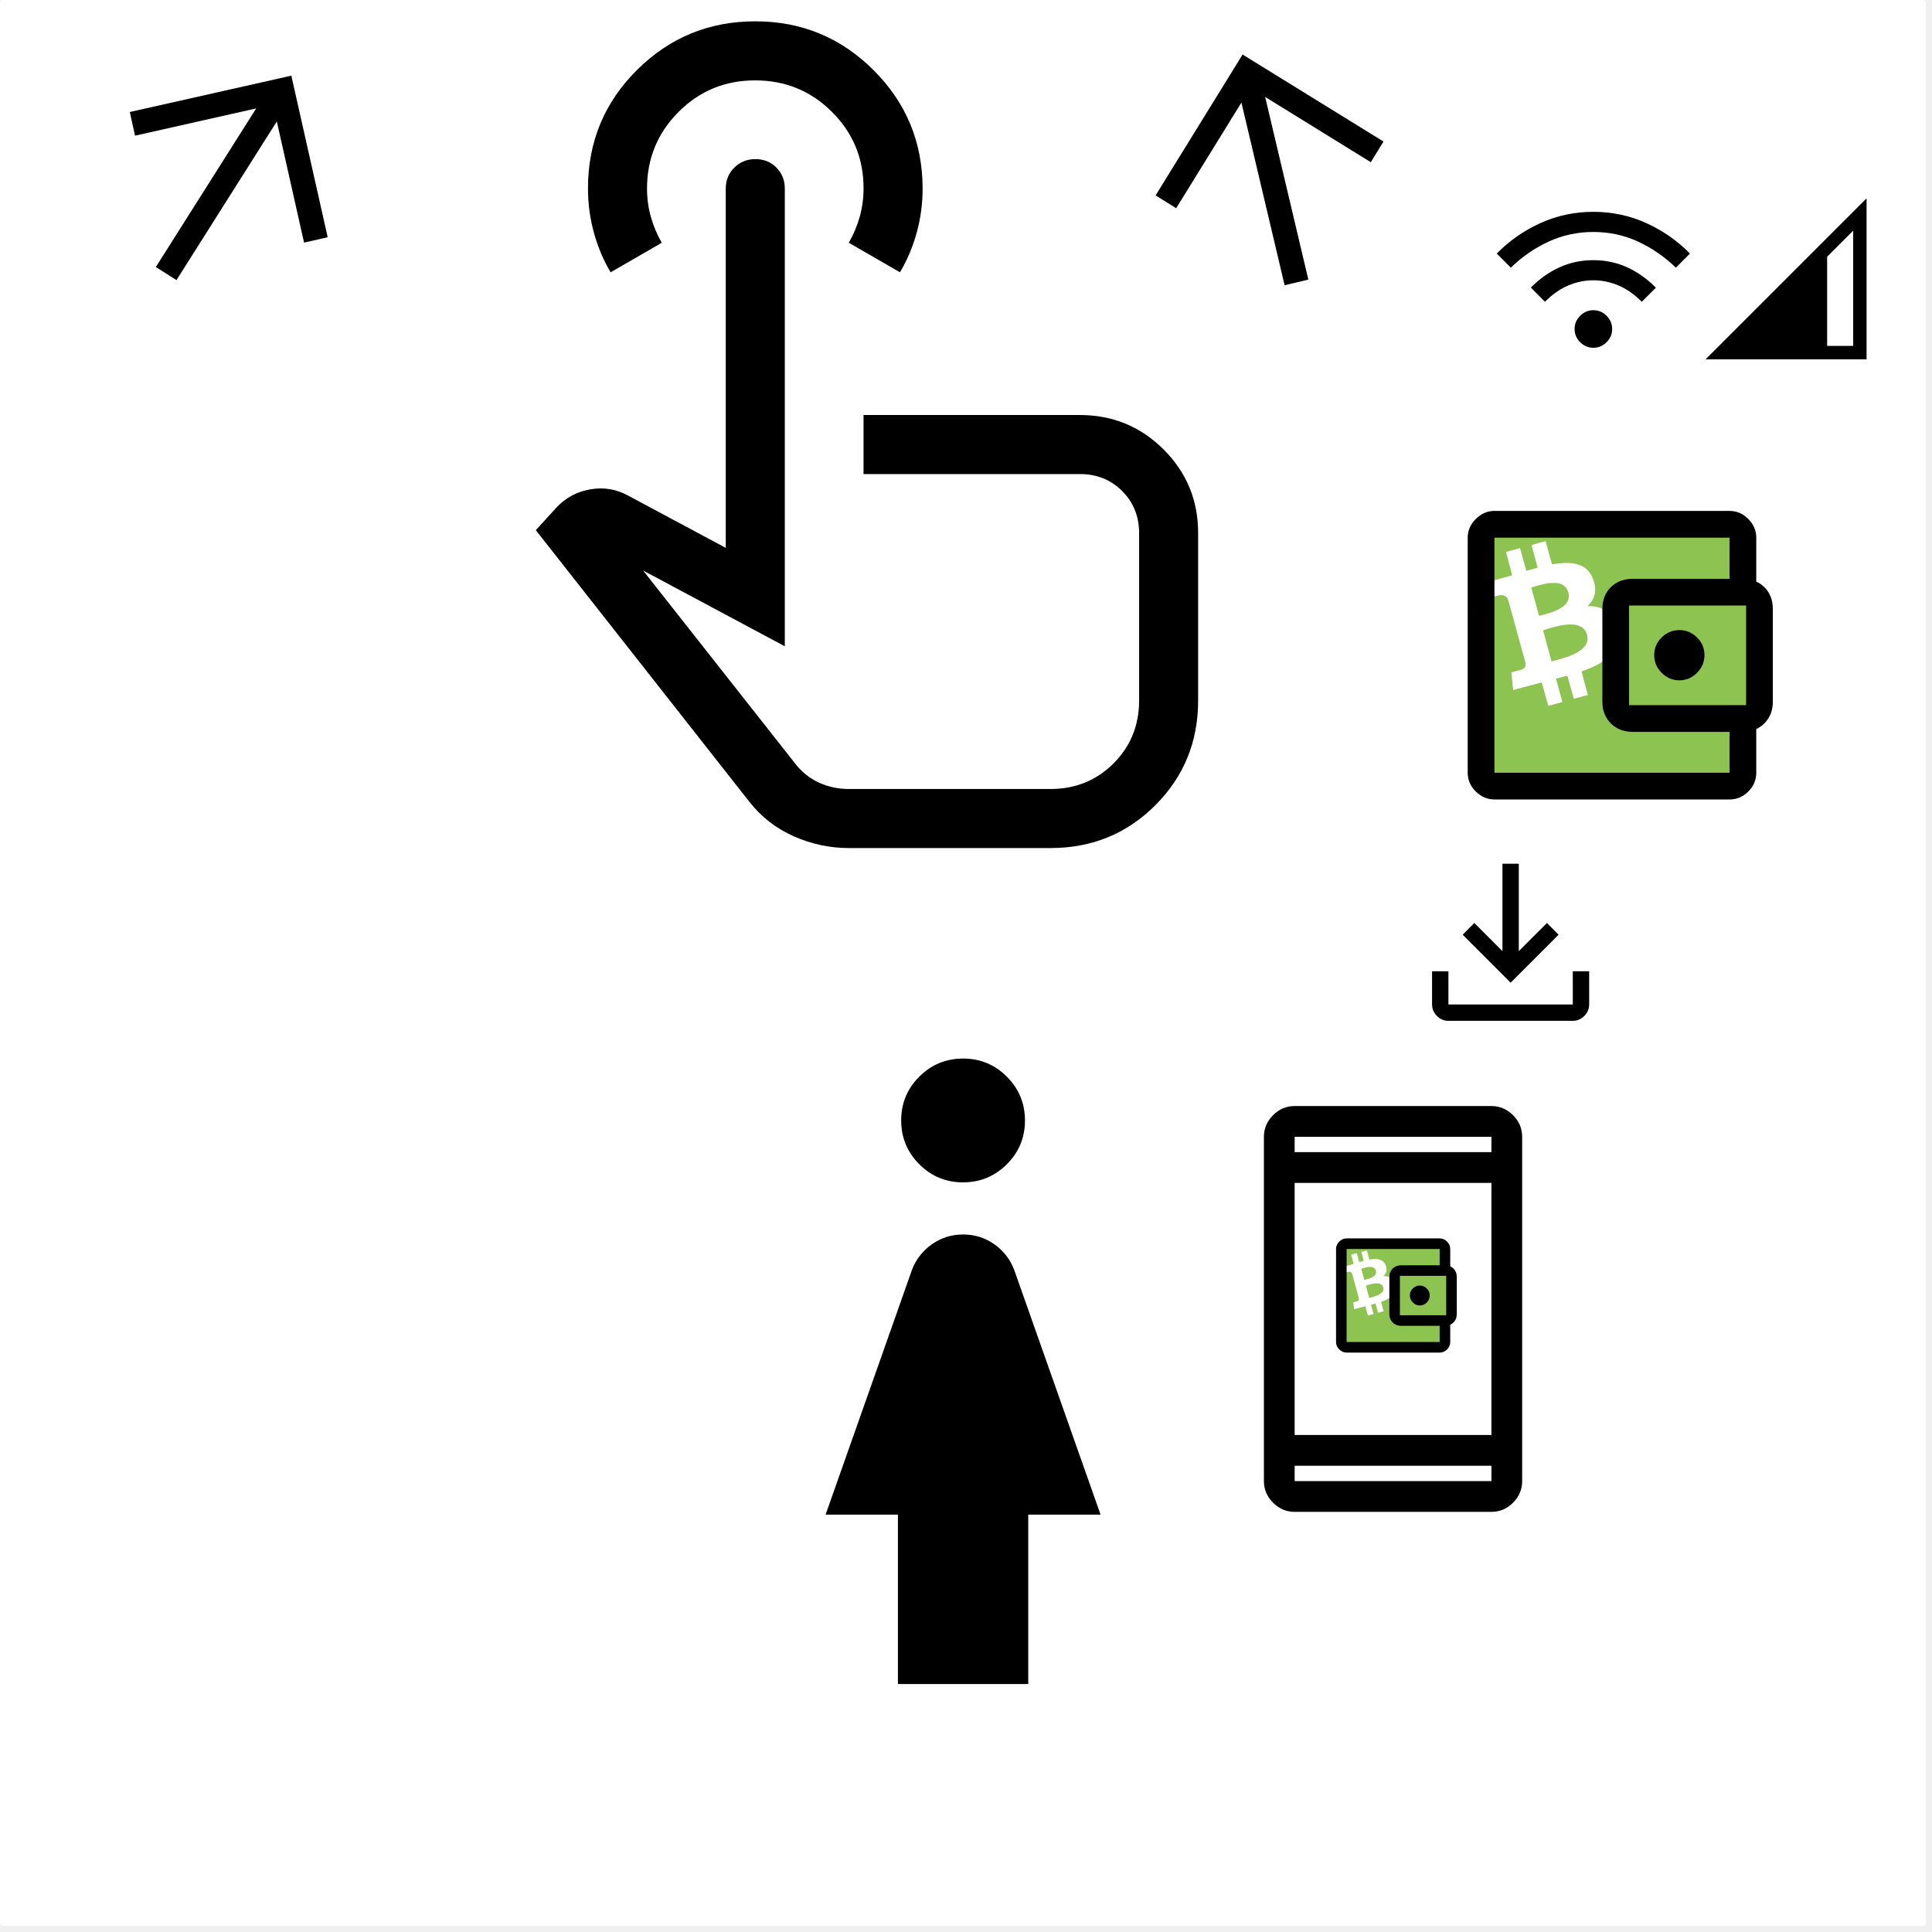
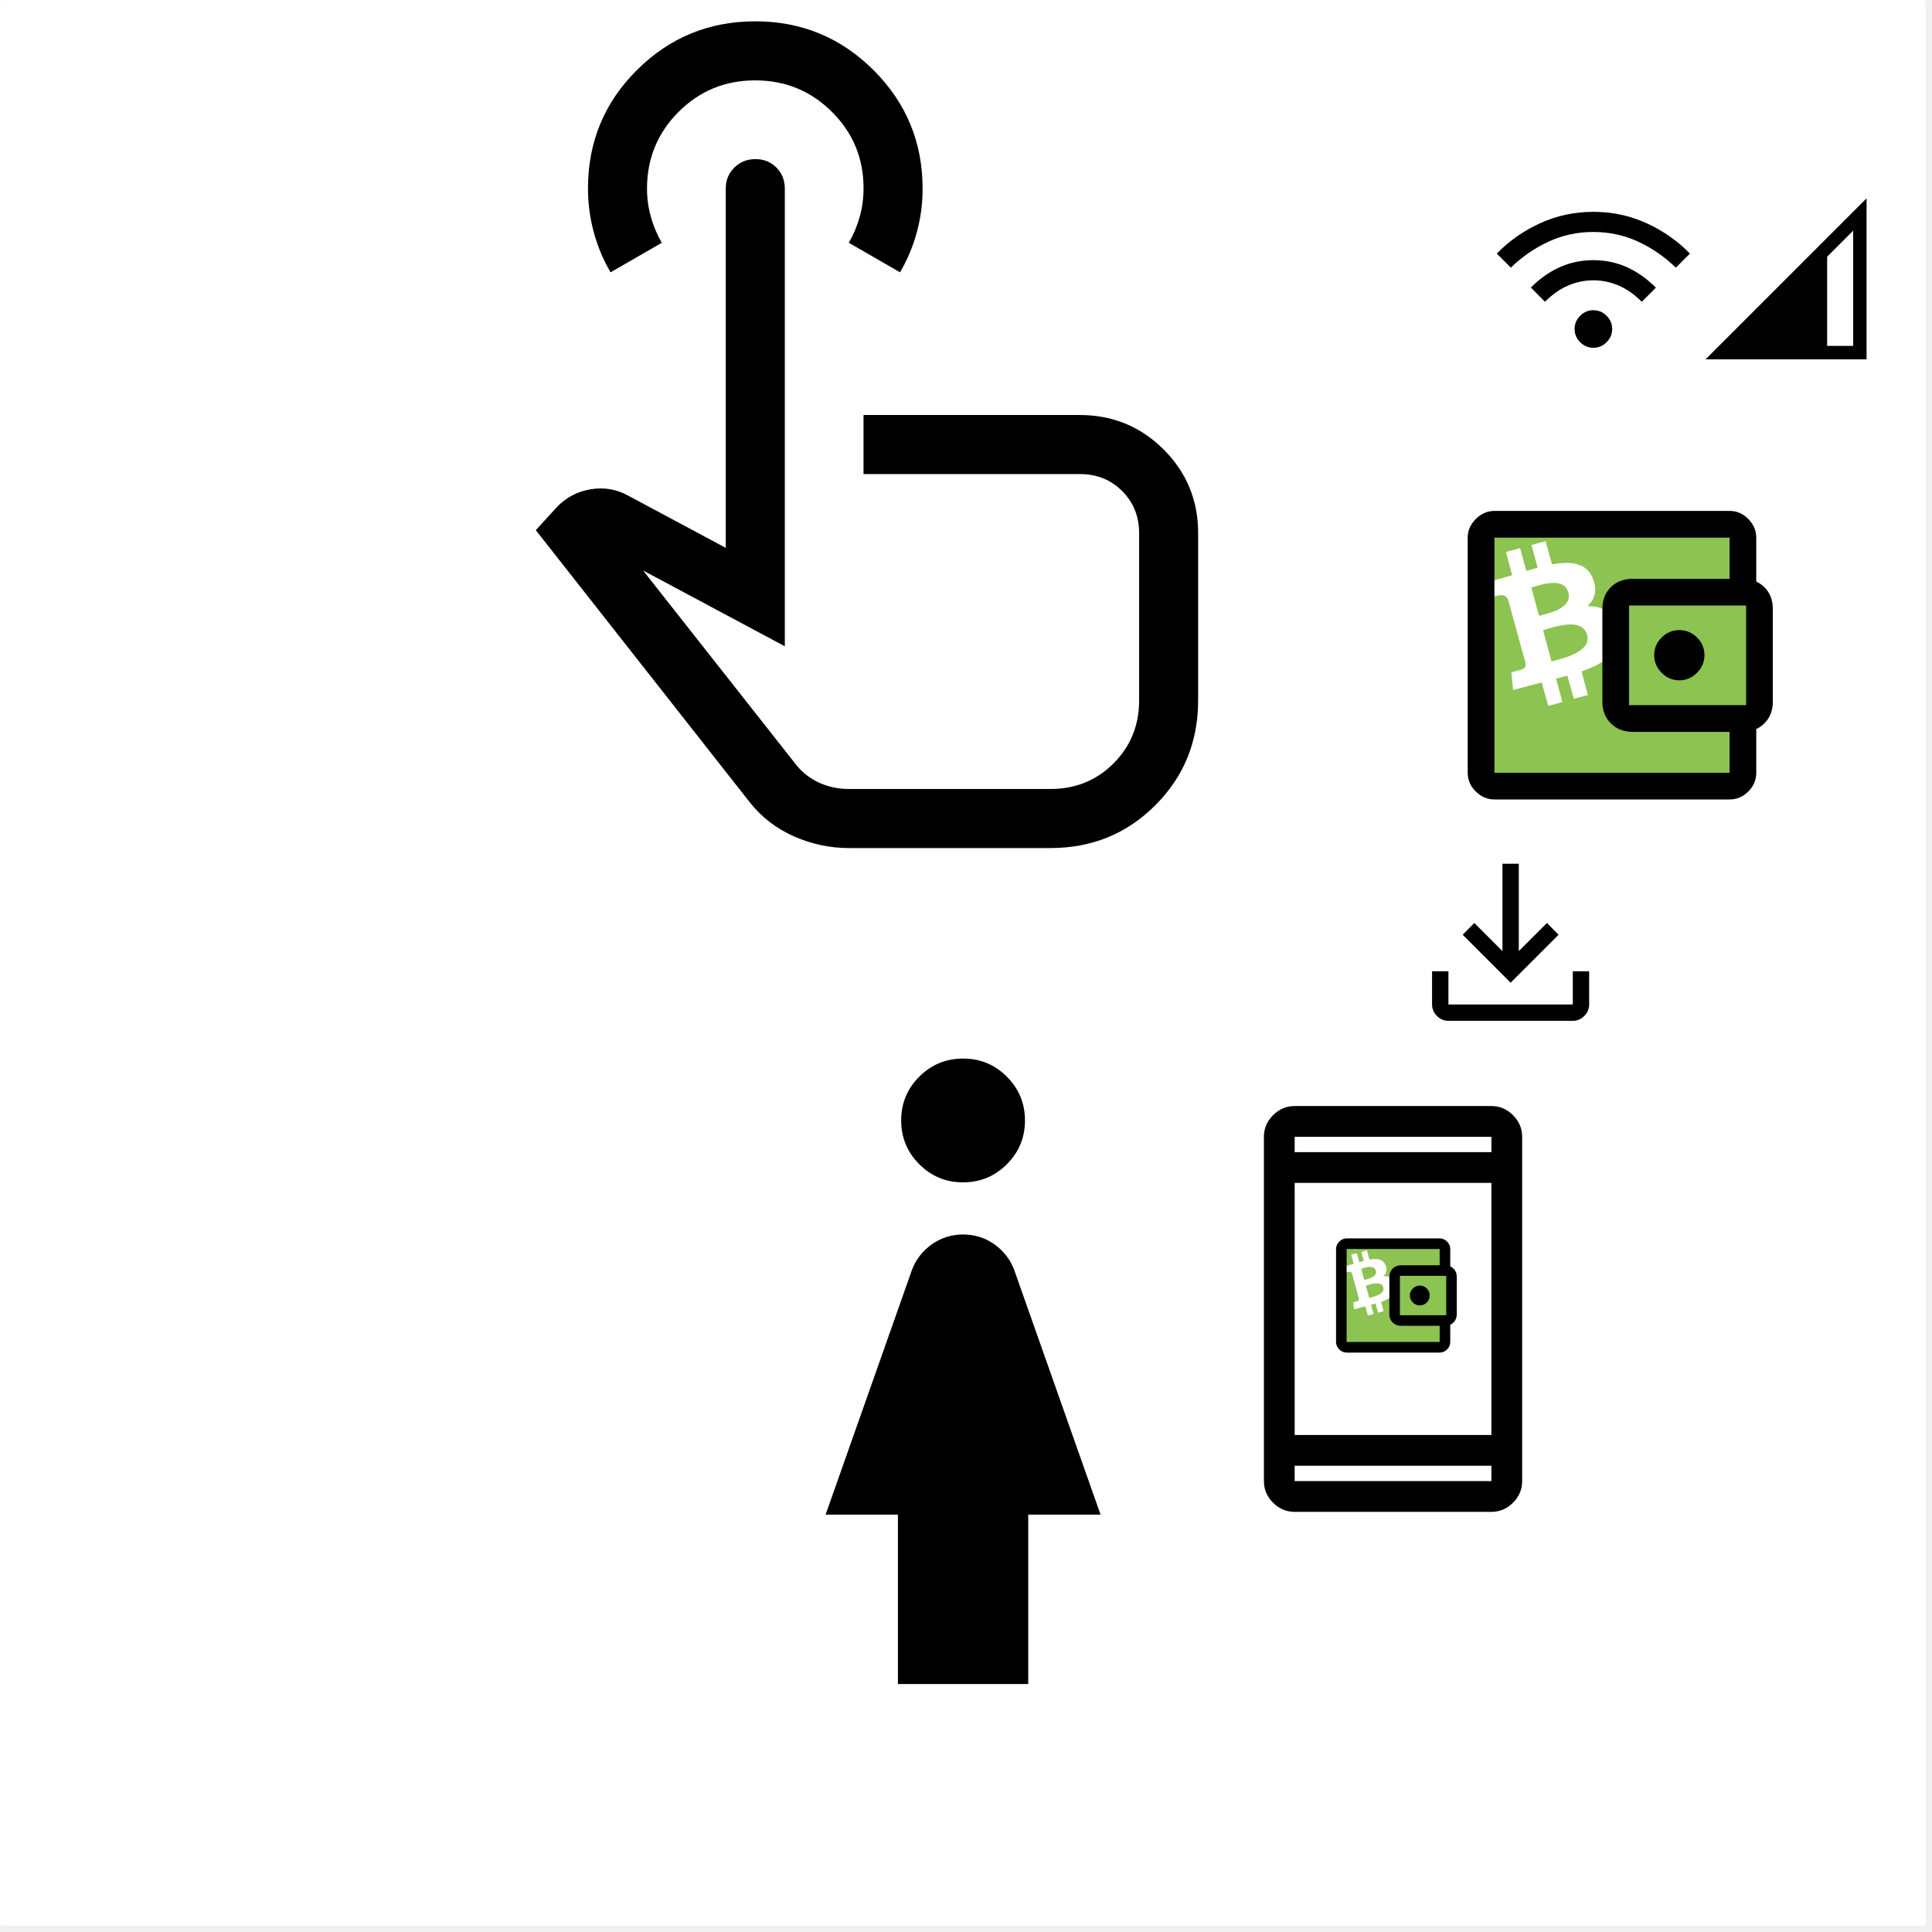
<svg xmlns="http://www.w3.org/2000/svg" width="400" height="400" version="1.1" viewBox="0 0 105.83 105.83" id="svg1986">
  <defs id="defs1990" />
  <rect style="display:inline;fill:#ffffff;fill-opacity:1;stroke:none;stroke-width:0.342;stroke-linejoin:round;stroke-miterlimit:4;stroke-dasharray:none;stroke-dashoffset:7.35;stroke-opacity:1" id="rect49606" width="105.488" height="105.488" x="0" y="-8.8817842e-16" ry="0.133" />
  <g transform="matrix(1.512565,0,0,1.512565,-42.65153,-60.28669)" id="g14">
    <g transform="matrix(0.00965946,0,0,0.00965946,80.69794,59.92945)" id="g58-6">
      <rect style="fill:#8dc351;fill-opacity:1;stroke-width:65.595;stroke-linejoin:round;stroke-dashoffset:7.35" id="rect3960" width="1000.355" height="963.94" x="116.863" y="-95.88" />
      <g transform="matrix(0.04188,0,0,0.04188,75.616,54.993)" fill="#8dc351" id="g52-2">
        <path d="m 7525,15989 c -349,-23 -745,-74 -1074,-139 -1411,-279 -2741,-944 -3806,-1903 -103,-94 -479,-466 -575,-572 -245,-266 -540,-648 -754,-974 -84,-128 -216,-339 -216,-346 0,-2 -17,-32 -38,-66 -48,-80 -130,-233 -220,-414 C 359,10611 82,9566 10,8445 -3,8240 -3,7750 10,7545 113,5935 655,4458 1610,3185 c 239,-319 428,-535 744,-850 286,-286 436,-420 706,-632 C 4666,442 6732,-162 8765,35 c 1734,169 3354,891 4645,2071 632,577 1156,1241 1589,2014 64,113 231,450 301,605 345,767 574,1625 659,2470 32,311 41,496 41,810 0,808 -118,1588 -356,2359 -526,1697 -1613,3186 -3064,4197 -1216,848 -2616,1332 -4135,1429 -181,11 -740,11 -920,-1 z" id="path50-9" />
      </g>
      <g transform="matrix(0.0610117,0,0,0.0610117,-103.8285,-229.3502)" fill="#ffffff" id="g56-1">
        <path d="m 7751,13046 c -6,-17 -62,-222 -127,-456 -195,-713 -262,-951 -266,-956 -3,-2 -398,103 -879,234 -481,131 -875,238 -877,237 -3,-3 -112,-1041 -112,-1071 0,-17 8,-23 33,-28 75,-14 558,-147 627,-172 101,-38 181,-113 204,-193 28,-95 21,-155 -43,-390 -33,-119 -139,-504 -236,-856 -97,-352 -239,-867 -315,-1145 -76,-278 -193,-703 -260,-945 -67,-242 -142,-514 -166,-605 -25,-91 -57,-185 -72,-210 -44,-77 -110,-138 -190,-177 -67,-34 -84,-38 -171,-41 -134,-6 -233,16 -734,162 -81,23 -120,30 -122,22 -7,-20 -247,-901 -249,-910 0,-4 87,-33 194,-62 107,-30 499,-138 870,-241 371,-102 678,-189 682,-192 4,-3 -81,-323 -188,-711 -107,-388 -192,-710 -190,-715 2,-6 28,-17 57,-24 30,-8 222,-61 428,-117 206,-57 376,-103 377,-101 1,1 88,315 193,697 106,382 194,696 196,698 2,2 137,-35 302,-83 164,-48 318,-92 343,-100 35,-10 44,-17 42,-31 -2,-11 -87,-320 -188,-689 -101,-368 -184,-674 -184,-680 0,-9 858,-250 865,-243 2,2 91,322 198,711 107,389 196,710 199,712 2,3 42,-2 89,-10 416,-74 899,-94 1184,-51 672,104 1078,440 1283,1061 196,592 97,1085 -302,1499 l -73,76 h 118 c 828,0 1344,393 1564,1190 130,470 135,910 15,1273 -41,126 -137,313 -218,427 -145,205 -419,444 -699,612 -277,166 -754,378 -1083,483 -30,10 -58,20 -62,24 -4,3 71,290 166,636 96,347 185,671 198,721 l 25,91 -426,117 c -234,64 -431,116 -436,116 -6,0 -98,-318 -204,-707 -107,-390 -195,-709 -196,-710 -1,-2 -143,35 -316,81 -173,46 -329,87 -346,91 -18,3 -33,12 -33,18 0,11 16,68 259,952 71,259 128,471 126,473 -1,1 -196,56 -433,121 l -431,118 z m 442,-2762 c 928,-243 1429,-470 1733,-785 93,-98 132,-151 179,-252 54,-113 70,-186 69,-317 0,-211 -79,-419 -214,-563 -317,-339 -883,-384 -1824,-143 -226,58 -696,197 -696,207 0,4 117,433 260,953 143,520 260,948 260,951 0,10 22,5 233,-51 z M 7391,7495 c 657,-172 1015,-321 1295,-540 97,-76 161,-145 225,-243 60,-91 87,-161 107,-277 19,-113 7,-234 -39,-369 -102,-305 -310,-473 -660,-532 -82,-13 -140,-16 -298,-11 -227,6 -400,32 -681,103 -171,42 -609,170 -618,179 -4,4 126,484 431,1588 24,87 46,147 53,147 6,0 90,-20 185,-45 z" fill="#ffffff" id="path54-2" />
      </g>
    </g>
    <path d="m 89.015,64.495 q 0.368,0 0.639,-0.271 0.271,-0.271 0.271,-0.643 0,-0.373 -0.271,-0.639 -0.271,-0.266 -0.639,-0.266 -0.368,0 -0.639,0.266 -0.271,0.266 -0.271,0.639 0,0.372 0.271,0.643 0.271,0.271 0.639,0.271 z m -6.696,2.835 v 0.513 -8.514 z m 0,1.48 q -0.382,0 -0.675,-0.288 -0.293,-0.288 -0.293,-0.68 v -8.514 q 0,-0.382 0.293,-0.675 0.293,-0.293 0.675,-0.293 h 8.514 q 0.392,0 0.68,0.293 0.288,0.293 0.288,0.675 v 1.78 h -0.968 v -1.78 h -8.514 v 8.514 h 8.514 v -1.771 h 0.968 v 1.771 q 0,0.392 -0.288,0.68 -0.288,0.288 -0.68,0.288 z m 5.012,-2.448 q -0.489,0 -0.796,-0.307 -0.307,-0.307 -0.307,-0.786 v -3.357 q 0,-0.489 0.307,-0.791 0.307,-0.302 0.796,-0.302 h 3.967 q 0.489,0 0.796,0.302 0.307,0.302 0.307,0.791 v 3.357 q 0,0.479 -0.307,0.786 -0.307,0.307 -0.796,0.307 z m 4.102,-0.968 v -3.609 h -4.238 v 3.609 z" stroke-width="0.015" id="path12" />
  </g>
  <path d="m 82.749,53.83 -2.627,-2.627 0.636,-0.645 1.542,1.542 v -4.787 h 0.896 v 4.787 l 1.542,-1.542 0.636,0.645 z m -3.407,2.089 q -0.363,0 -0.63,-0.267 -0.267,-0.267 -0.267,-0.63 v -1.82 h 0.896 v 1.82 h 6.813 v -1.82 h 0.896 v 1.82 q 0,0.363 -0.267,0.63 -0.267,0.267 -0.63,0.267 z" stroke-width="0.641" id="path1966" />
  <path d="m52.751 64.766q-1.406 0-2.397-0.994-0.99-0.994-0.99-2.4t0.994-2.397q0.994-0.99 2.4-0.99t2.397 0.994q0.99 0.994 0.99 2.4 0 1.406-0.994 2.397-0.994 0.99-2.4 0.99zm-3.565 27.481v-9.279h-3.962l4.729-13.401q0.321-0.857 1.084-1.401 0.763-0.544 1.722-0.544 0.959 0 1.718 0.544 0.758 0.544 1.08 1.401l4.729 13.401h-3.962v9.279z" stroke-width=".054" id="path1974" />
  <path d="m 70.918,82.816 q -0.682,0 -1.183,-0.501 -0.501,-0.501 -0.501,-1.183 v -18.862 q 0,-0.682 0.501,-1.183 0.501,-0.501 1.183,-0.501 h 10.778 q 0.682,0 1.183,0.501 0.501,0.501 0.501,1.183 v 18.862 q 0,0.682 -0.501,1.183 -0.501,0.501 -1.183,0.501 z m 0,-2.526 v 0.842 h 10.778 v -0.842 z m 0,-1.684 h 10.778 v -13.81 h -10.778 z m 0,-15.494 h 10.778 v -0.842 h -10.778 z m 0,0 v -0.842 z m 0,17.178 v 0.842 z" stroke-width="0.025" id="path1980" />
  <path d="m 93.427,19.683 8.819,-8.819 v 8.819 z m 6.659,-0.735 h 1.426 v -6.313 l -1.426,1.426 z" stroke-width="0.011" id="path1982" />
  <path d="m 87.281,19.05 q -0.419,0 -0.724,-0.305 -0.305,-0.305 -0.305,-0.724 0,-0.419 0.305,-0.724 0.305,-0.305 0.724,-0.305 0.419,0 0.724,0.305 0.305,0.305 0.305,0.724 0,0.419 -0.305,0.724 -0.305,0.305 -0.724,0.305 z m -2.653,-2.521 -0.772,-0.779 q 0.731,-0.731 1.586,-1.115 0.854,-0.384 1.839,-0.384 0.985,0 1.839,0.386 0.854,0.386 1.586,1.121 l -0.772,0.772 q -0.61,-0.61 -1.279,-0.893 -0.669,-0.283 -1.374,-0.283 -0.706,0 -1.374,0.283 -0.669,0.283 -1.279,0.893 z m -1.867,-1.867 -0.772,-0.772 q 1.022,-1.044 2.381,-1.665 1.36,-0.621 2.91,-0.621 1.551,0 2.91,0.621 1.36,0.621 2.381,1.665 l -0.772,0.772 q -0.93,-0.9 -2.071,-1.428 -1.141,-0.527 -2.449,-0.527 -1.308,0 -2.449,0.527 -1.141,0.527 -2.071,1.428 z" stroke-width="0.011" id="path1984" />
  <path d="m 46.494,46.454 q -1.563,0 -3.019,-0.647 -1.456,-0.647 -2.426,-1.887 L 29.35,29.041 30.482,27.801 q 0.755,-0.809 1.86,-0.997 1.105,-0.189 2.076,0.35 l 5.337,2.857 v -19.678 q 0,-0.687 0.468,-1.152 0.468,-0.465 1.159,-0.465 0.691,0 1.15,0.465 0.458,0.465 0.458,1.152 v 25.069 l -7.763,-4.151 8.41,10.675 q 0.539,0.647 1.281,0.97 0.742,0.323 1.576,0.323 h 11.052 q 2.049,0 3.45,-1.402 1.402,-1.402 1.402,-3.45 v -9.165 q 0,-1.375 -0.93,-2.305 Q 60.538,25.968 59.163,25.968 H 47.302 v -3.235 h 11.841 q 2.704,0 4.596,1.887 1.892,1.887 1.892,4.582 v 9.165 q 0,3.396 -2.345,5.742 -2.345,2.345 -5.742,2.345 z M 33.447,14.916 q -0.597,-1.011 -0.918,-2.183 -0.321,-1.172 -0.321,-2.413 0,-3.814 2.681,-6.483 2.681,-2.669 6.484,-2.669 3.803,0 6.484,2.681 2.681,2.681 2.681,6.486 0,1.238 -0.321,2.405 -0.321,1.168 -0.918,2.175 L 46.494,13.298 q 0.377,-0.647 0.593,-1.402 0.216,-0.755 0.216,-1.589 0,-2.454 -1.732,-4.179 -1.731,-1.725 -4.205,-1.725 -2.474,0 -4.199,1.73 -1.725,1.73 -1.725,4.201 0,0.809 0.216,1.563 0.216,0.755 0.593,1.402 z m 15.365,18.06 z" id="path4984" style="stroke-width:0.054" />
-   <path d="M 9.666,15.343 15.163,6.653 16.656,13.29 17.95,12.994 15.959,4.145 7.11,6.136 7.397,7.432 14.034,5.939 8.536,14.628 Z" id="path5128" style="stroke-width:0.02" />
-   <path d="M 71.668,15.316 69.302,5.31 75.09,8.885 75.784,7.753 68.066,2.987 63.301,10.704 64.428,11.406 68.002,5.618 70.368,15.624 Z" id="path5128-3" style="stroke-width:0.02" />
  <g transform="matrix(0.5985511,0,0,0.5985511,24.49278,32.90511)" id="g14-7">
    <g transform="matrix(0.00965946,0,0,0.00965946,80.69794,59.92945)" id="g58-6-0">
      <rect style="fill:#8dc351;fill-opacity:1;stroke-width:65.595;stroke-linejoin:round;stroke-dashoffset:7.35" id="rect3960-9" width="1000.355" height="963.94" x="116.863" y="-95.88" />
      <g transform="matrix(0.04188,0,0,0.04188,75.616,54.993)" fill="#8dc351" id="g52-2-3">
        <path d="m 7525,15989 c -349,-23 -745,-74 -1074,-139 -1411,-279 -2741,-944 -3806,-1903 -103,-94 -479,-466 -575,-572 -245,-266 -540,-648 -754,-974 -84,-128 -216,-339 -216,-346 0,-2 -17,-32 -38,-66 -48,-80 -130,-233 -220,-414 C 359,10611 82,9566 10,8445 -3,8240 -3,7750 10,7545 113,5935 655,4458 1610,3185 c 239,-319 428,-535 744,-850 286,-286 436,-420 706,-632 C 4666,442 6732,-162 8765,35 c 1734,169 3354,891 4645,2071 632,577 1156,1241 1589,2014 64,113 231,450 301,605 345,767 574,1625 659,2470 32,311 41,496 41,810 0,808 -118,1588 -356,2359 -526,1697 -1613,3186 -3064,4197 -1216,848 -2616,1332 -4135,1429 -181,11 -740,11 -920,-1 z" id="path50-9-6" />
      </g>
      <g transform="matrix(0.0610117,0,0,0.0610117,-103.8285,-229.3502)" fill="#ffffff" id="g56-1-0">
        <path d="m 7751,13046 c -6,-17 -62,-222 -127,-456 -195,-713 -262,-951 -266,-956 -3,-2 -398,103 -879,234 -481,131 -875,238 -877,237 -3,-3 -112,-1041 -112,-1071 0,-17 8,-23 33,-28 75,-14 558,-147 627,-172 101,-38 181,-113 204,-193 28,-95 21,-155 -43,-390 -33,-119 -139,-504 -236,-856 -97,-352 -239,-867 -315,-1145 -76,-278 -193,-703 -260,-945 -67,-242 -142,-514 -166,-605 -25,-91 -57,-185 -72,-210 -44,-77 -110,-138 -190,-177 -67,-34 -84,-38 -171,-41 -134,-6 -233,16 -734,162 -81,23 -120,30 -122,22 -7,-20 -247,-901 -249,-910 0,-4 87,-33 194,-62 107,-30 499,-138 870,-241 371,-102 678,-189 682,-192 4,-3 -81,-323 -188,-711 -107,-388 -192,-710 -190,-715 2,-6 28,-17 57,-24 30,-8 222,-61 428,-117 206,-57 376,-103 377,-101 1,1 88,315 193,697 106,382 194,696 196,698 2,2 137,-35 302,-83 164,-48 318,-92 343,-100 35,-10 44,-17 42,-31 -2,-11 -87,-320 -188,-689 -101,-368 -184,-674 -184,-680 0,-9 858,-250 865,-243 2,2 91,322 198,711 107,389 196,710 199,712 2,3 42,-2 89,-10 416,-74 899,-94 1184,-51 672,104 1078,440 1283,1061 196,592 97,1085 -302,1499 l -73,76 h 118 c 828,0 1344,393 1564,1190 130,470 135,910 15,1273 -41,126 -137,313 -218,427 -145,205 -419,444 -699,612 -277,166 -754,378 -1083,483 -30,10 -58,20 -62,24 -4,3 71,290 166,636 96,347 185,671 198,721 l 25,91 -426,117 c -234,64 -431,116 -436,116 -6,0 -98,-318 -204,-707 -107,-390 -195,-709 -196,-710 -1,-2 -143,35 -316,81 -173,46 -329,87 -346,91 -18,3 -33,12 -33,18 0,11 16,68 259,952 71,259 128,471 126,473 -1,1 -196,56 -433,121 l -431,118 z m 442,-2762 c 928,-243 1429,-470 1733,-785 93,-98 132,-151 179,-252 54,-113 70,-186 69,-317 0,-211 -79,-419 -214,-563 -317,-339 -883,-384 -1824,-143 -226,58 -696,197 -696,207 0,4 117,433 260,953 143,520 260,948 260,951 0,10 22,5 233,-51 z M 7391,7495 c 657,-172 1015,-321 1295,-540 97,-76 161,-145 225,-243 60,-91 87,-161 107,-277 19,-113 7,-234 -39,-369 -102,-305 -310,-473 -660,-532 -82,-13 -140,-16 -298,-11 -227,6 -400,32 -681,103 -171,42 -609,170 -618,179 -4,4 126,484 431,1588 24,87 46,147 53,147 6,0 90,-20 185,-45 z" fill="#ffffff" id="path54-2-6" />
      </g>
    </g>
    <path d="m 89.015,64.495 q 0.368,0 0.639,-0.271 0.271,-0.271 0.271,-0.643 0,-0.373 -0.271,-0.639 -0.271,-0.266 -0.639,-0.266 -0.368,0 -0.639,0.266 -0.271,0.266 -0.271,0.639 0,0.372 0.271,0.643 0.271,0.271 0.639,0.271 z m -6.696,2.835 v 0.513 -8.514 z m 0,1.48 q -0.382,0 -0.675,-0.288 -0.293,-0.288 -0.293,-0.68 v -8.514 q 0,-0.382 0.293,-0.675 0.293,-0.293 0.675,-0.293 h 8.514 q 0.392,0 0.68,0.293 0.288,0.293 0.288,0.675 v 1.78 h -0.968 v -1.78 h -8.514 v 8.514 h 8.514 v -1.771 h 0.968 v 1.771 q 0,0.392 -0.288,0.68 -0.288,0.288 -0.68,0.288 z m 5.012,-2.448 q -0.489,0 -0.796,-0.307 -0.307,-0.307 -0.307,-0.786 v -3.357 q 0,-0.489 0.307,-0.791 0.307,-0.302 0.796,-0.302 h 3.967 q 0.489,0 0.796,0.302 0.307,0.302 0.307,0.791 v 3.357 q 0,0.479 -0.307,0.786 -0.307,0.307 -0.796,0.307 z m 4.102,-0.968 v -3.609 h -4.238 v 3.609 z" stroke-width="0.015" id="path12-2" />
  </g>
</svg>
